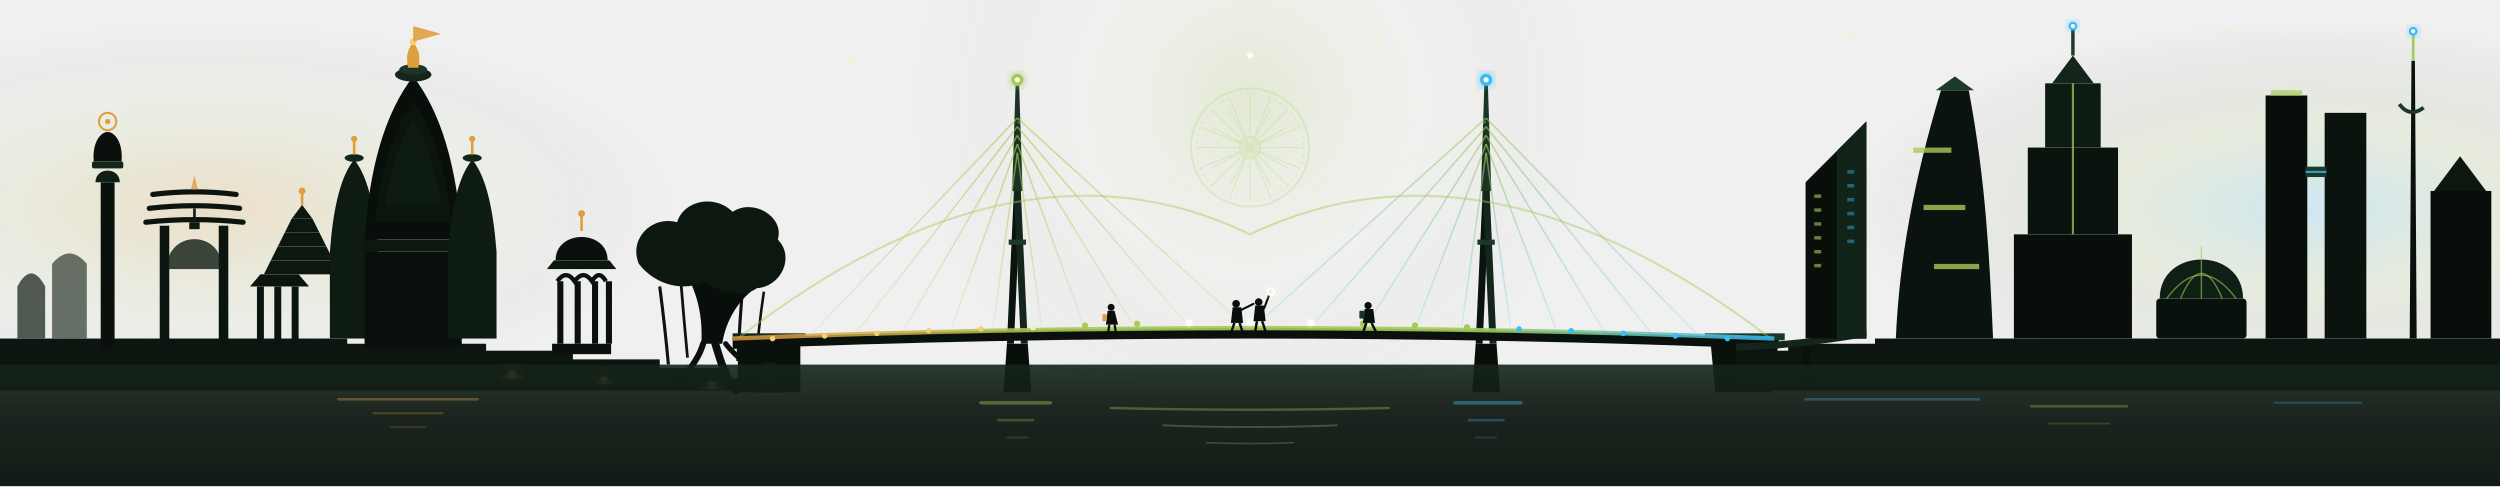
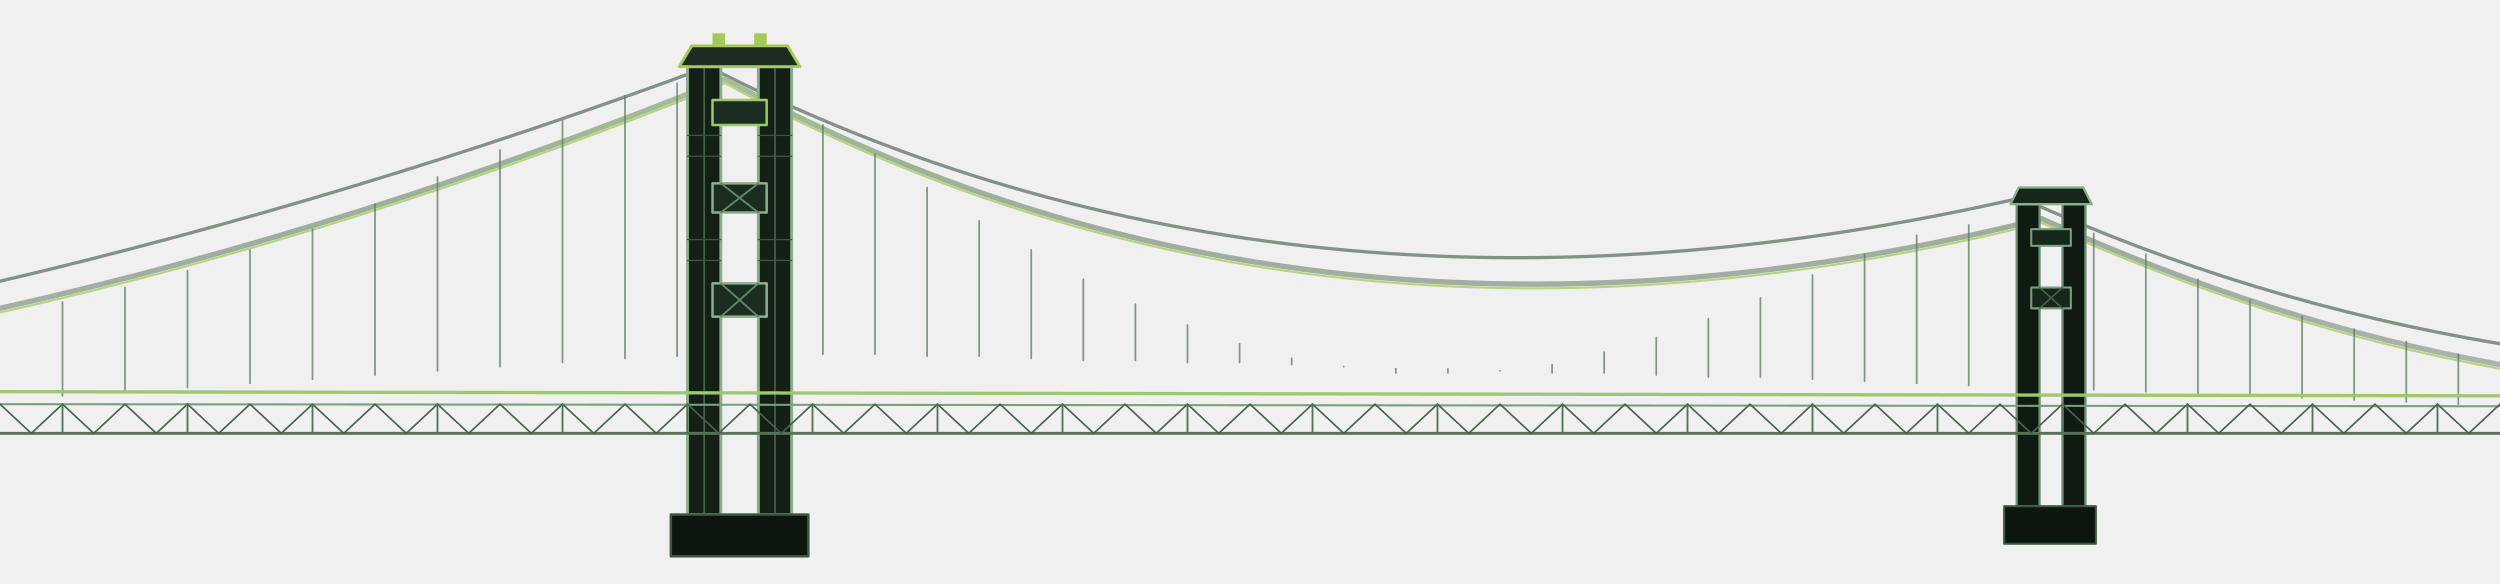
- <svg xmlns="http://www.w3.org/2000/svg" viewBox="0 0 1440 280" width="100%" height="100%" preserveAspectRatio="xMidYMid meet" aria-hidden="true">
+ <svg xmlns="http://www.w3.org/2000/svg" viewBox="0 0 1200 280" width="100%" height="100%" preserveAspectRatio="xMidYMid meet" aria-hidden="true">
  <defs>
-     <radialGradient id="ancientHeritageAura" cx="20%" cy="50%" r="45%">
-       <stop offset="0%" stop-color="#E09F3E" stop-opacity="0.22" />
-       <stop offset="60%" stop-color="#A7C957" stop-opacity="0.06" />
-       <stop offset="100%" stop-color="#111A14" stop-opacity="0" />
-     </radialGradient>
-     <radialGradient id="modernGenerationAura" cx="82%" cy="50%" r="45%">
-       <stop offset="0%" stop-color="#38BDF8" stop-opacity="0.18" />
-       <stop offset="45%" stop-color="#A7C957" stop-opacity="0.12" />
-       <stop offset="100%" stop-color="#111A14" stop-opacity="0" />
-     </radialGradient>
-     <radialGradient id="bridgeCentralAura" cx="50%" cy="40%" r="35%">
-       <stop offset="0%" stop-color="#A7C957" stop-opacity="0.18" />
-       <stop offset="50%" stop-color="#EAF5C7" stop-opacity="0.05" />
-       <stop offset="100%" stop-color="#111A14" stop-opacity="0" />
-     </radialGradient>
-     <linearGradient id="waterSurfaceFade" x1="0" y1="0" x2="0" y2="1">
-       <stop offset="0%" stop-color="#142419" stop-opacity="0.9" />
-       <stop offset="40%" stop-color="#111A14" stop-opacity="0.95" />
-       <stop offset="100%" stop-color="#111A14" stop-opacity="1" />
+     <linearGradient id="bridgeLineGrad" x1="0%" y1="0%" x2="100%" y2="0%">
+       <stop offset="0%" stop-color="#4B6050" stop-opacity="0.5" />
+       <stop offset="25%" stop-color="#8DA685" stop-opacity="0.85" />
+       <stop offset="60%" stop-color="#6F8868" stop-opacity="0.75" />
+       <stop offset="100%" stop-color="#405545" stop-opacity="0.5" />
    </linearGradient>
-     <linearGradient id="bridgeRoadGrad" x1="0%" y1="0%" x2="100%" y2="0%">
-       <stop offset="0%" stop-color="#E09F3E" stop-opacity="0.8" />
-       <stop offset="35%" stop-color="#A7C957" stop-opacity="0.9" />
-       <stop offset="70%" stop-color="#A7C957" stop-opacity="0.9" />
-       <stop offset="100%" stop-color="#38BDF8" stop-opacity="0.85" />
+     <linearGradient id="cableGrad" x1="0%" y1="0%" x2="0%" y2="100%">
+       <stop offset="0%" stop-color="#9EBA90" stop-opacity="0.9" />
+       <stop offset="100%" stop-color="#475C4B" stop-opacity="0.4" />
    </linearGradient>
-     <linearGradient id="cableGradWest" x1="0%" y1="0%" x2="0%" y2="100%">
-       <stop offset="0%" stop-color="#A7C957" stop-opacity="0.75" />
-       <stop offset="100%" stop-color="#A7C957" stop-opacity="0.15" />
-     </linearGradient>
-     <linearGradient id="cableGradEast" x1="0%" y1="0%" x2="0%" y2="100%">
-       <stop offset="0%" stop-color="#A7C957" stop-opacity="0.75" />
-       <stop offset="100%" stop-color="#38BDF8" stop-opacity="0.18" />
-     </linearGradient>
-     <filter id="softGlowAmber" x="-30%" y="-30%" width="160%" height="160%">
-       <feGaussianBlur stdDeviation="3" result="blur" />
-       <feComposite in="SourceGraphic" in2="blur" operator="over" />
-     </filter>
-     <filter id="softGlowGreen" x="-30%" y="-30%" width="160%" height="160%">
-       <feGaussianBlur stdDeviation="3.5" result="blur" />
-       <feComposite in="SourceGraphic" in2="blur" operator="over" />
-     </filter>
  </defs>
-   <rect x="0" y="0" width="600" height="240" fill="url(#ancientHeritageAura)" />
-   <rect x="840" y="0" width="600" height="240" fill="url(#modernGenerationAura)" />
-   <circle cx="720" cy="115" r="280" fill="url(#bridgeCentralAura)" />
-   <g class="bridge-stars" fill="#EAF5C7">
-     <circle cx="85" cy="42" r="1.2" opacity="0.65" />
-     <circle cx="140" cy="28" r="1.5" opacity="0.8" />
-     <circle cx="210" cy="18" r="1" opacity="0.5" />
-     <circle cx="310" cy="45" r="1.3" opacity="0.7" />
-     <circle cx="385" cy="22" r="1" opacity="0.6" />
-     <circle cx="490" cy="35" r="1.4" opacity="0.75" />
-     <circle cx="645" cy="25" r="1" opacity="0.55" />
-     <circle cx="795" cy="22" r="1.5" opacity="0.8" />
-     <circle cx="930" cy="38" r="1.2" opacity="0.65" />
-     <circle cx="1065" cy="20" r="1.4" opacity="0.75" />
-     <circle cx="1190" cy="32" r="1" opacity="0.5" />
-     <circle cx="1285" cy="18" r="1.5" opacity="0.8" />
-     <circle cx="1370" cy="40" r="1.2" opacity="0.6" />
-     <circle cx="720" cy="32" r="1.8" opacity="0.9" fill="#FFF" />
-   </g>
-   <g class="bridge-dharma-chakra" transform="translate(720, 85)" opacity="0.22">
-     <circle cx="0" cy="0" r="34" stroke="#A7C957" stroke-width="1.2" fill="none" />
-     <circle cx="0" cy="0" r="31" stroke="#A7C957" stroke-width="0.75" stroke-dasharray="1.5 2.5" fill="none" />
-     <circle cx="0" cy="0" r="6" stroke="#A7C957" stroke-width="1.2" fill="rgba(167, 201, 87, 0.15)" />
-     <path d="M0,0 L0,-31 M0,0 L0,31 M0,0 L-31,0 M0,0 L31,0              M0,0 L-21.9,-21.9 M0,0 L21.9,21.9 M0,0 L-21.9,21.9 M0,0 L21.9,-21.9              M0,0 L-11.8,-28.6 M0,0 L11.8,28.6 M0,0 L-28.6,-11.8 M0,0 L28.6,11.8              M0,0 L-28.6,11.8 M0,0 L28.6,-11.8 M0,0 L-11.8,28.6 M0,0 L11.8,-28.6              M0,0 L-21.9,-11.8 M0,0 L21.9,11.8 M0,0 L-11.8,-21.9 M0,0 L11.8,21.9              M0,0 L-21.9,11.8 M0,0 L21.9,-11.8 M0,0 L-11.8,21.9 M0,0 L11.8,-21.9" stroke="#A7C957" stroke-width="0.7" />
-   </g>
-   <g class="ancient-roots-silhouette" fill="#0C150F">
-     <path d="M0,225 L450,225 L450,218 L420,218 L420,212 L380,212 L380,207 L330,207 L330,202 L280,202 L280,198 L200,198 L200,195 L0,195 Z" />
-     <path d="M10,195 L10,165 Q18,150 26,165 L26,195 Z" fill="#0E1A12" opacity="0.7" />
-     <path d="M30,195 L30,152 Q40,140 50,152 L50,195 Z" fill="#0E1A12" opacity="0.6" />
-     <rect x="58" y="105" width="8" height="95" fill="#0A110D" />
-     <path d="M55,105 C55,96 69,96 69,105 Z" fill="#0F1F15" />
-     <rect x="53" y="93" width="18" height="4" rx="1" fill="#13261A" />
-     <path d="M54,93 C53,82 58,76 62,76 C66,76 71,82 70,93 Z" fill="#0A110D" />
-     <circle cx="62" cy="70" r="5" stroke="#E09F3E" stroke-width="1.2" fill="none" />
-     <circle cx="62" cy="70" r="1.5" fill="#E09F3E" />
-     <rect x="92" y="130" width="5.5" height="70" fill="#0B140E" />
-     <rect x="126" y="130" width="5.5" height="70" fill="#0B140E" />
-     <path d="M84,128 Q112,125 140,128" stroke="#0B140E" stroke-width="3" stroke-linecap="round" fill="none" />
-     <path d="M86,120 Q112,117 138,120" stroke="#0B140E" stroke-width="3" stroke-linecap="round" fill="none" />
-     <path d="M88,112 Q112,109 136,112" stroke="#0B140E" stroke-width="3" stroke-linecap="round" fill="none" />
-     <path d="M110,109 L112,101 L114,109 Z" fill="#E09F3E" opacity="0.8" />
-     <path d="M96,155 C96,132 128,132 128,155 Z" fill="#0E1B13" opacity="0.8" />
-     <rect x="109" y="128" width="6" height="4" fill="#0E1B13" />
-     <line x1="112" y1="128" x2="112" y2="120" stroke="#0E1B13" stroke-width="1.5" />
-     <rect x="148" y="165" width="4" height="35" fill="#0B140E" />
-     <rect x="158" y="165" width="4" height="35" fill="#0B140E" />
-     <rect x="168" y="165" width="4" height="35" fill="#0B140E" />
-     <path d="M144,165 L178,165 L172,158 L150,158 Z" fill="#0B140E" />
-     <path d="M152,158 L196,158 L192,150 L156,150 Z" fill="#0C1710" />
-     <path d="M156,150 L192,150 L188,142 L160,142 Z" fill="#0C1710" />
-     <path d="M160,142 L188,142 L184,134 L164,134 Z" fill="#0C1710" />
-     <path d="M164,134 L184,134 L180,126 L168,126 Z" fill="#0C1710" />
-     <path d="M168,126 L180,126 L174,118 Z" fill="#0C1710" />
-     <path d="M174,118 L174,110" stroke="#E09F3E" stroke-width="1.5" />
-     <circle cx="174" cy="110" r="2" fill="#E09F3E" />
-     <path d="M190,195 L190,145 Q193,105 204,92 Q215,105 218,145 L218,195 Z" fill="#0E1B13" />
-     <ellipse cx="204" cy="91" rx="5.5" ry="2.2" fill="#13261A" />
-     <path d="M204,89 L204,81" stroke="#E09F3E" stroke-width="1.5" />
-     <circle cx="204" cy="80" r="1.8" fill="#E09F3E" />
-     <rect x="210" y="145" width="56" height="55" fill="#09100B" />
-     <path d="M208,145 L268,145 L266,138 L210,138 Z" fill="#0C1710" />
-     <path d="M210,138 Q214,75 238,44 Q262,75 266,138 Z" fill="#080E0A" />
-     <path d="M216,128 Q220,85 238,58 Q256,85 260,128 Z" fill="#0D1911" opacity="0.6" />
-     <path d="M222,118 Q226,90 238,68 Q250,90 254,118 Z" fill="#112216" opacity="0.5" />
-     <ellipse cx="238" cy="43" rx="10.5" ry="4" fill="#14261B" />
-     <ellipse cx="238" cy="40" rx="8" ry="3" fill="#1C3526" />
-     <path d="M235,39 C234,33 234,30 238,24 C242,30 242,33 241,39 Z" fill="#E09F3E" />
-     <circle cx="238" cy="24" r="2" fill="#F4D06F" />
-     <path d="M238,24 L238,15 L254,19.5 L238,24 Z" fill="#E09F3E" opacity="0.9" />
-     <path d="M258,195 L258,145 Q261,105 272,92 Q283,105 286,145 L286,195 Z" fill="#0E1B13" />
-     <ellipse cx="272" cy="91" rx="5.5" ry="2.2" fill="#13261A" />
-     <path d="M272,89 L272,81" stroke="#E09F3E" stroke-width="1.5" />
-     <circle cx="272" cy="80" r="1.8" fill="#E09F3E" />
-     <rect x="318" y="198" width="34" height="6" fill="#0A110D" />
-     <rect x="321" y="162" width="3.5" height="36" fill="#0A110D" />
-     <rect x="331" y="162" width="3.5" height="36" fill="#0A110D" />
-     <rect x="341" y="162" width="3.5" height="36" fill="#0A110D" />
-     <rect x="349" y="162" width="3.5" height="36" fill="#0A110D" />
-     <path d="M321,162 Q326,155 331,162 Q336,155 341,162 Q345,155 349,162" stroke="#0A110D" stroke-width="2.5" fill="none" />
-     <path d="M315,155 L355,155 L351,150 L319,150 Z" fill="#0C1710" />
-     <path d="M320,150 C320,132 350,132 350,150 Z" fill="#0A110D" />
-     <path d="M335,133 L335,124" stroke="#E09F3E" stroke-width="1.5" />
-     <circle cx="335" cy="123" r="2" fill="#E09F3E" />
-     <path d="M412,198 C415,208 418,218 424,225" stroke="#0A110D" stroke-width="4.5" stroke-linecap="round" fill="none" />
-     <path d="M405,198 C402,208 395,216 388,222" stroke="#0A110D" stroke-width="3.5" stroke-linecap="round" fill="none" />
-     <path d="M418,198 C424,206 435,214 445,220" stroke="#0A110D" stroke-width="3" stroke-linecap="round" fill="none" />
-     <path d="M380,165 Q383,188 385,210" stroke="#0B140E" stroke-width="1.8" fill="none" />
-     <path d="M392,160 Q394,185 396,206" stroke="#0B140E" stroke-width="1.6" fill="none" />
-     <path d="M428,162 Q426,186 425,208" stroke="#0B140E" stroke-width="1.8" fill="none" />
-     <path d="M440,168 Q437,188 435,212" stroke="#0B140E" stroke-width="1.5" fill="none" />
-     <path d="M404,198 C405,178 400,165 392,152 C402,154 414,148 418,138 C420,150 428,158 438,164 C425,172 418,185 416,198 Z" fill="#080E0A" />
-     <path d="M368,152 C362,138 375,124 390,128 C394,115 412,112 422,122 C434,114 452,125 448,138 C458,148 450,165 436,166 C428,172 412,168 406,162 C395,168 378,165 368,152 Z" fill="#0C1710" />
-   </g>
-   <g class="ancient-diyas" filter="url(#softGlowAmber)">
-     <circle cx="295" cy="216" r="2.5" fill="#F4D06F" />
-     <ellipse cx="295" cy="217" rx="6" ry="1.2" fill="#E09F3E" opacity="0.6" />
-     <circle cx="348" cy="219" r="2.2" fill="#F4D06F" />
-     <ellipse cx="348" cy="220" rx="5" ry="1.2" fill="#E09F3E" opacity="0.6" />
-     <circle cx="410" cy="222" r="2.5" fill="#F4D06F" />
-     <ellipse cx="410" cy="223" rx="6" ry="1.2" fill="#E09F3E" opacity="0.6" />
-   </g>
-   <g class="bridge-west-abutment" fill="#0A110D">
-     <rect x="425" y="194" width="36" height="32" rx="2" />
-     <path d="M435,226 L435,212 Q443,205 451,212 L451,226 Z" fill="#111A14" />
-     <rect x="422" y="192" width="42" height="4" fill="#14261B" />
-   </g>
-   <g class="bridge-east-abutment" fill="#0A110D">
-     <polygon points="985,194 1025,194 1020,226 988,226" />
-     <rect x="982" y="192" width="46" height="4" fill="#1D382B" />
-   </g>
-   <g class="bridge-pylon-west">
-     <polygon points="578,226 594,226 592,198 580,198" fill="#080E0A" />
-     <polygon points="580,198 584,198 588,110 584,110" fill="#0A130E" />
-     <polygon points="592,198 588,198 584,110 588,110" fill="#14261B" />
-     <polygon points="583,110 589,110 587,48 585,48" fill="#1A3324" />
-     <rect x="581" y="138" width="10" height="3" fill="#1C3827" />
-     <circle cx="586" cy="46" r="3.5" fill="#A7C957" filter="url(#softGlowGreen)" />
-     <circle cx="586" cy="46" r="1.5" fill="#FFF" />
-     <g stroke="url(#cableGradWest)" stroke-width="0.9" opacity="0.85">
-       <line x1="586" y1="68" x2="465" y2="195" />
-       <line x1="586" y1="73" x2="492" y2="193" />
-       <line x1="586" y1="78" x2="520" y2="191" />
-       <line x1="586" y1="83" x2="548" y2="189" />
-       <line x1="586" y1="88" x2="572" y2="188" />
-       <line x1="586" y1="88" x2="600" y2="188" />
-       <line x1="586" y1="83" x2="624" y2="187" />
-       <line x1="586" y1="78" x2="652" y2="186" />
-       <line x1="586" y1="73" x2="682" y2="185" />
-       <line x1="586" y1="68" x2="714" y2="185" />
+   <g class="suspension-bridge-group" stroke="url(#bridgeLineGrad)" fill="none" stroke-linecap="round" stroke-linejoin="round">
+     <path d="M0,135 Q170,95 340,32 Q620,175 970,95 Q1080,145 1200,165" stroke="#3D5242" stroke-width="1.6" opacity="0.6" />
+     <path d="M0,148 Q170,110 348,38 Q630,192 980,105 Q1090,155 1200,175" stroke="url(#cableGrad)" stroke-width="2.6" />
+     <path d="M0,150 Q170,112 348,40 Q630,194 980,107 Q1090,157 1200,177" stroke="#A7C957" stroke-width="1.0" opacity="0.75" />
+     <g stroke="#5E7862" stroke-width="0.85" opacity="0.75">
+       <line x1="30" y1="145" x2="30" y2="190" />
+       <line x1="60" y1="138" x2="60" y2="188" />
+       <line x1="90" y1="130" x2="90" y2="186" />
+       <line x1="120" y1="120" x2="120" y2="184" />
+       <line x1="150" y1="110" x2="150" y2="182" />
+       <line x1="180" y1="98" x2="180" y2="180" />
+       <line x1="210" y1="85" x2="210" y2="178" />
+       <line x1="240" y1="72" x2="240" y2="176" />
+       <line x1="270" y1="58" x2="270" y2="174" />
+       <line x1="300" y1="46" x2="300" y2="172" />
+       <line x1="325" y1="40" x2="325" y2="171" />
+       <line x1="370" y1="46" x2="370" y2="170" />
+       <line x1="395" y1="60" x2="395" y2="170" />
+       <line x1="420" y1="74" x2="420" y2="170" />
+       <line x1="445" y1="90" x2="445" y2="171" />
+       <line x1="470" y1="106" x2="470" y2="171" />
+       <line x1="495" y1="120" x2="495" y2="172" />
+       <line x1="520" y1="134" x2="520" y2="173" />
+       <line x1="545" y1="146" x2="545" y2="173" />
+       <line x1="570" y1="156" x2="570" y2="174" />
+       <line x1="595" y1="165" x2="595" y2="174" />
+       <line x1="620" y1="172" x2="620" y2="175" />
+       <line x1="645" y1="176" x2="645" y2="176" />
+       <line x1="670" y1="179" x2="670" y2="177" />
+       <line x1="695" y1="179" x2="695" y2="177" />
+       <line x1="720" y1="178" x2="720" y2="178" />
+       <line x1="745" y1="175" x2="745" y2="179" />
+       <line x1="770" y1="169" x2="770" y2="179" />
+       <line x1="795" y1="162" x2="795" y2="180" />
+       <line x1="820" y1="153" x2="820" y2="181" />
+       <line x1="845" y1="143" x2="845" y2="181" />
+       <line x1="870" y1="132" x2="870" y2="182" />
+       <line x1="895" y1="122" x2="895" y2="183" />
+       <line x1="920" y1="113" x2="920" y2="184" />
+       <line x1="945" y1="108" x2="945" y2="185" />
+       <line x1="1005" y1="112" x2="1005" y2="187" />
+       <line x1="1030" y1="122" x2="1030" y2="188" />
+       <line x1="1055" y1="134" x2="1055" y2="189" />
+       <line x1="1080" y1="144" x2="1080" y2="190" />
+       <line x1="1105" y1="152" x2="1105" y2="191" />
+       <line x1="1130" y1="158" x2="1130" y2="192" />
+       <line x1="1155" y1="164" x2="1155" y2="193" />
+       <line x1="1180" y1="170" x2="1180" y2="194" />
    </g>
-   </g>
-   <g class="bridge-pylon-east">
-     <polygon points="848,226 864,226 862,198 850,198" fill="#080E0A" />
-     <polygon points="850,198 854,198 858,110 854,110" fill="#0A130E" />
-     <polygon points="862,198 858,198 854,110 858,110" fill="#14261B" />
-     <polygon points="853,110 859,110 857,48 855,48" fill="#1A3324" />
-     <rect x="851" y="138" width="10" height="3" fill="#1C3827" />
-     <circle cx="856" cy="46" r="3.5" fill="#38BDF8" filter="url(#softGlowGreen)" />
-     <circle cx="856" cy="46" r="1.5" fill="#FFF" />
-     <g stroke="url(#cableGradEast)" stroke-width="0.9" opacity="0.85">
-       <line x1="856" y1="68" x2="726" y2="185" />
-       <line x1="856" y1="73" x2="758" y2="185" />
-       <line x1="856" y1="78" x2="788" y2="186" />
-       <line x1="856" y1="83" x2="816" y2="187" />
-       <line x1="856" y1="88" x2="842" y2="188" />
-       <line x1="856" y1="88" x2="870" y2="188" />
-       <line x1="856" y1="83" x2="896" y2="189" />
-       <line x1="856" y1="78" x2="924" y2="191" />
-       <line x1="856" y1="73" x2="952" y2="193" />
-       <line x1="856" y1="68" x2="980" y2="195" />
+     <g class="tower-left" stroke="#7A9E7F" stroke-width="1.3">
+       <rect x="330" y="32" width="16" height="215" fill="#122016" stroke="#8CAE8E" stroke-width="1.4" />
+       <line x1="338" y1="32" x2="338" y2="247" stroke="#48634B" stroke-width="0.8" />
+       <rect x="364" y="32" width="16" height="215" fill="#122016" stroke="#8CAE8E" stroke-width="1.4" />
+       <line x1="372" y1="32" x2="372" y2="247" stroke="#48634B" stroke-width="0.8" />
+       <rect x="342" y="48" width="26" height="12" fill="#1A2D20" stroke="#9EC86C" stroke-width="1.2" />
+       <rect x="342" y="88" width="26" height="14" fill="#1A2D20" stroke="#8CAE8E" stroke-width="1.2" />
+       <line x1="346" y1="88" x2="364" y2="102" stroke="#66876A" stroke-width="0.9" />
+       <line x1="364" y1="88" x2="346" y2="102" stroke="#66876A" stroke-width="0.9" />
+       <rect x="342" y="136" width="26" height="16" fill="#1A2D20" stroke="#8CAE8E" stroke-width="1.2" />
+       <line x1="346" y1="136" x2="364" y2="152" stroke="#66876A" stroke-width="0.9" />
+       <line x1="364" y1="136" x2="346" y2="152" stroke="#66876A" stroke-width="0.9" />
+       <polygon points="326,32 384,32 378,22 332,22" fill="#1A2D20" stroke="#A7C957" stroke-width="1.4" />
+       <rect x="342" y="16" width="6" height="6" fill="#A7C957" stroke="none" />
+       <rect x="362" y="16" width="6" height="6" fill="#A7C957" stroke="none" />
+       <g stroke="#3D5641" stroke-width="0.6">
+         <line x1="330" y1="65" x2="346" y2="65" />
+         <line x1="330" y1="75" x2="346" y2="75" />
+         <line x1="330" y1="115" x2="346" y2="115" />
+         <line x1="330" y1="125" x2="346" y2="125" />
+         <line x1="364" y1="65" x2="380" y2="65" />
+         <line x1="364" y1="75" x2="380" y2="75" />
+         <line x1="364" y1="115" x2="380" y2="115" />
+         <line x1="364" y1="125" x2="380" y2="125" />
+       </g>
    </g>
-   </g>
-   <path d="M425,195 Q586,70 720,135 Q856,70 1020,195" stroke="#A7C957" stroke-width="1.2" opacity="0.45" fill="none" />
-   <path d="M586,70 Q720,150 856,70" stroke="#EAF5C7" stroke-width="1" opacity="0.3" fill="none" />
-   <path d="M422,195 Q720,183 1022,195 L1022,201 Q720,189 422,201 Z" fill="#0A110D" />
-   <path d="M422,195 Q720,183 1022,195" stroke="url(#bridgeRoadGrad)" stroke-width="2.5" fill="none" />
-   <g class="bridge-deck-lights">
-     <circle cx="445" cy="195" r="1.6" fill="#F4D06F" />
-     <circle cx="475" cy="193.5" r="1.6" fill="#F4D06F" />
-     <circle cx="505" cy="192" r="1.6" fill="#F4D06F" />
-     <circle cx="535" cy="190.5" r="1.6" fill="#F4D06F" />
-     <circle cx="565" cy="189.5" r="1.6" fill="#F4D06F" />
-     <circle cx="595" cy="188.5" r="1.8" fill="#EAF5C7" />
-     <circle cx="625" cy="187.5" r="1.8" fill="#A7C957" />
-     <circle cx="655" cy="186.5" r="1.8" fill="#A7C957" />
-     <circle cx="685" cy="186" r="2" fill="#FFF" filter="url(#softGlowGreen)" />
-     <circle cx="720" cy="185.5" r="2.2" fill="#FFF" filter="url(#softGlowGreen)" />
-     <circle cx="755" cy="186" r="2" fill="#FFF" filter="url(#softGlowGreen)" />
-     <circle cx="785" cy="186.5" r="1.8" fill="#A7C957" />
-     <circle cx="815" cy="187.5" r="1.8" fill="#A7C957" />
-     <circle cx="845" cy="188.5" r="1.8" fill="#A7C957" />
-     <circle cx="875" cy="189.5" r="1.6" fill="#38BDF8" />
-     <circle cx="905" cy="190.5" r="1.6" fill="#38BDF8" />
-     <circle cx="935" cy="192" r="1.6" fill="#38BDF8" />
-     <circle cx="965" cy="193.5" r="1.6" fill="#38BDF8" />
-     <circle cx="995" cy="195" r="1.6" fill="#38BDF8" />
-   </g>
-   <g class="bridge-travelers-youth" fill="#080E0A">
-     <circle cx="640" cy="177" r="2" />
-     <path d="M638,179 L642,179 L644,187 L637,187 Z" />
-     <line x1="639" y1="187" x2="638" y2="193" stroke="#080E0A" stroke-width="1.3" />
-     <line x1="642" y1="187" x2="643" y2="193" stroke="#080E0A" stroke-width="1.3" />
-     <rect x="635" y="181" width="2.5" height="4" fill="#E09F3E" />
-     <circle cx="712" cy="175" r="2.2" />
-     <path d="M710,177 L715,177 L716,186 L709,186 Z" />
-     <line x1="711" y1="186" x2="709" y2="192" stroke="#080E0A" stroke-width="1.4" />
-     <line x1="714" y1="186" x2="716" y2="192" stroke="#080E0A" stroke-width="1.4" />
-     <line x1="714" y1="179" x2="722" y2="175" stroke="#080E0A" stroke-width="1.2" stroke-linecap="round" />
-     <circle cx="725" cy="174" r="2.2" />
-     <path d="M723,176 L728,176 L729,185 L722,185 Z" />
-     <line x1="724" y1="185" x2="723" y2="191" stroke="#080E0A" stroke-width="1.4" />
-     <line x1="727" y1="185" x2="729" y2="191" stroke="#080E0A" stroke-width="1.4" />
-     <line x1="728" y1="178" x2="731" y2="170" stroke="#080E0A" stroke-width="1.2" />
-     <circle cx="732" cy="168" r="2.5" fill="#FFF" filter="url(#softGlowGreen)" />
-     <circle cx="732" cy="168" r="1.2" fill="#EAF5C7" />
-     <circle cx="788" cy="176" r="2.1" />
-     <path d="M786,178 L791,178 L792,186 L785,186 Z" />
-     <rect x="783" y="179" width="3" height="4.5" rx="0.5" fill="#1A3324" />
-     <line x1="787" y1="186" x2="785" y2="192" stroke="#080E0A" stroke-width="1.4" />
-     <line x1="790" y1="186" x2="793" y2="192" stroke="#080E0A" stroke-width="1.4" />
-   </g>
-   <g class="modern-generation-silhouette" fill="#0C150F">
-     <path d="M1000,225 L1440,225 L1440,195 L1080,195 L1080,198 L1030,198 L1030,202 L1000,202 Z" />
-     <path d="M1000,198 Q1035,197 1075,190 L1075,194 Q1035,201 1000,202 Z" fill="#14261B" />
-     <rect x="1038" y="200" width="5" height="24" fill="#0A110D" />
-     <rect x="1042" y="185" width="28" height="5" rx="1.5" fill="#1C3827" />
-     <circle cx="1070" cy="187.5" r="1.2" fill="#38BDF8" />
-     <polygon points="1040,195 1040,105 1075,70 1075,195" fill="#080E0A" />
-     <polygon points="1058,195 1058,87 1075,70 1075,195" fill="#122419" />
-     <g fill="#A7C957" opacity="0.6">
-       <rect x="1045" y="112" width="4" height="2" />
-       <rect x="1045" y="120" width="4" height="2" />
-       <rect x="1045" y="128" width="4" height="2" />
-       <rect x="1045" y="136" width="4" height="2" />
-       <rect x="1045" y="144" width="4" height="2" />
-       <rect x="1045" y="152" width="4" height="2" />
-       <rect x="1064" y="98" width="4" height="2" fill="#38BDF8" opacity="0.7" />
-       <rect x="1064" y="106" width="4" height="2" fill="#38BDF8" opacity="0.7" />
-       <rect x="1064" y="114" width="4" height="2" fill="#38BDF8" opacity="0.7" />
-       <rect x="1064" y="122" width="4" height="2" fill="#38BDF8" opacity="0.7" />
-       <rect x="1064" y="130" width="4" height="2" fill="#38BDF8" opacity="0.7" />
-       <rect x="1064" y="138" width="4" height="2" fill="#38BDF8" opacity="0.7" />
+     <g class="tower-right" stroke="#5E7C62" stroke-width="1.1">
+       <rect x="968" y="98" width="11" height="145" fill="#0F1B12" stroke="#6E9072" stroke-width="1.1" />
+       <rect x="990" y="98" width="11" height="145" fill="#0F1B12" stroke="#6E9072" stroke-width="1.1" />
+       <rect x="975" y="110" width="19" height="8" fill="#15261A" stroke="#7A9E7F" stroke-width="1.0" />
+       <rect x="975" y="138" width="19" height="10" fill="#15261A" stroke="#7A9E7F" stroke-width="1.0" />
+       <line x1="979" y1="138" x2="990" y2="148" stroke="#48634B" stroke-width="0.75" />
+       <line x1="990" y1="138" x2="979" y2="148" stroke="#48634B" stroke-width="0.75" />
+       <polygon points="965,98 1004,98 1000,90 969,90" fill="#15261A" stroke="#8CAE8E" stroke-width="1.1" />
    </g>
-     <path d="M1092,195 C1094,150 1102,105 1118,52 L1134,52 C1144,105 1146,150 1148,195 Z" fill="#0A130E" />
-     <rect x="1102" y="85" width="22" height="3" fill="#A7C957" opacity="0.8" />
-     <rect x="1108" y="118" width="24" height="3" fill="#A7C957" opacity="0.8" />
-     <rect x="1114" y="152" width="26" height="3" fill="#A7C957" opacity="0.8" />
-     <polygon points="1115,52 1137,52 1126,44" fill="#1D3C28" />
-     <rect x="1160" y="135" width="68" height="60" fill="#080E0A" />
-     <rect x="1168" y="85" width="52" height="50" fill="#0A130E" />
-     <rect x="1178" y="48" width="32" height="37" fill="#0E1B13" />
-     <polygon points="1182,48 1206,48 1194,32" fill="#14261B" />
-     <line x1="1194" y1="32" x2="1194" y2="16" stroke="#1D3C28" stroke-width="2" />
-     <circle cx="1194" cy="15" r="2.5" fill="#38BDF8" filter="url(#softGlowGreen)" />
-     <circle cx="1194" cy="15" r="1.2" fill="#FFF" />
-     <line x1="1194" y1="48" x2="1194" y2="135" stroke="#A7C957" stroke-width="1.2" opacity="0.75" />
-     <rect x="1242" y="172" width="52" height="23" rx="2" fill="#09110C" />
-     <path d="M1244,172 C1244,142 1292,142 1292,172 Z" fill="#0F1F15" />
-     <path d="M1248,172 Q1268,145 1288,172" stroke="#A7C957" stroke-width="0.8" opacity="0.6" fill="none" />
-     <path d="M1256,172 Q1268,143 1280,172" stroke="#A7C957" stroke-width="0.8" opacity="0.6" fill="none" />
-     <line x1="1268" y1="142" x2="1268" y2="172" stroke="#A7C957" stroke-width="0.8" opacity="0.6" />
-     <rect x="1305" y="55" width="24" height="140" fill="#080E0A" />
-     <rect x="1339" y="65" width="24" height="130" fill="#0A130E" />
-     <rect x="1328" y="96" width="12" height="6" fill="#1C3827" />
-     <line x1="1328" y1="99" x2="1340" y2="99" stroke="#38BDF8" stroke-width="1.2" opacity="0.8" />
-     <rect x="1308" y="52" width="18" height="3" fill="#A7C957" opacity="0.7" />
-     <polygon points="1388,195 1392,195 1391,35 1389,35" fill="#0A110D" />
-     <line x1="1390" y1="35" x2="1390" y2="18" stroke="#A7C957" stroke-width="1.5" />
-     <circle cx="1390" cy="18" r="2.5" fill="#38BDF8" filter="url(#softGlowGreen)" />
-     <circle cx="1390" cy="18" r="1.2" fill="#FFF" />
-     <path d="M1382,60 Q1388,68 1396,62" stroke="#1C3827" stroke-width="2.2" fill="none" />
-     <rect x="1400" y="110" width="35" height="85" fill="#080E0A" />
-     <polygon points="1402,110 1432,110 1417,90" fill="#0C1710" />
-   </g>
-   <rect x="0" y="210" width="1440" height="70" fill="url(#waterSurfaceFade)" />
-   <g class="bridge-water-reflections" stroke-linecap="round">
-     <line x1="195" y1="230" x2="275" y2="230" stroke="#E09F3E" stroke-width="1.5" opacity="0.35" />
-     <line x1="215" y1="238" x2="255" y2="238" stroke="#E09F3E" stroke-width="1.2" opacity="0.25" />
-     <line x1="225" y1="246" x2="245" y2="246" stroke="#E09F3E" stroke-width="1" opacity="0.18" />
-     <line x1="565" y1="232" x2="605" y2="232" stroke="#A7C957" stroke-width="2" opacity="0.4" />
-     <line x1="575" y1="242" x2="595" y2="242" stroke="#A7C957" stroke-width="1.5" opacity="0.28" />
-     <line x1="580" y1="252" x2="592" y2="252" stroke="#A7C957" stroke-width="1" opacity="0.18" />
-     <path d="M640,235 Q720,237 800,235" stroke="#A7C957" stroke-width="1.4" opacity="0.35" fill="none" />
-     <path d="M670,245 Q720,247 770,245" stroke="#EAF5C7" stroke-width="1.1" opacity="0.22" fill="none" />
-     <path d="M695,255 Q720,256 745,255" stroke="#FFF" stroke-width="0.9" opacity="0.18" fill="none" />
-     <line x1="838" y1="232" x2="876" y2="232" stroke="#38BDF8" stroke-width="2" opacity="0.4" />
-     <line x1="846" y1="242" x2="866" y2="242" stroke="#38BDF8" stroke-width="1.5" opacity="0.28" />
-     <line x1="850" y1="252" x2="862" y2="252" stroke="#38BDF8" stroke-width="1" opacity="0.18" />
-     <line x1="1040" y1="230" x2="1140" y2="230" stroke="#38BDF8" stroke-width="1.5" opacity="0.3" />
-     <line x1="1170" y1="234" x2="1225" y2="234" stroke="#A7C957" stroke-width="1.5" opacity="0.32" />
-     <line x1="1310" y1="232" x2="1360" y2="232" stroke="#38BDF8" stroke-width="1.2" opacity="0.25" />
-     <line x1="1180" y1="244" x2="1215" y2="244" stroke="#A7C957" stroke-width="1" opacity="0.2" />
+     <g class="roadway-deck" stroke="#6E8E72">
+       <line x1="0" y1="188" x2="1200" y2="190" stroke="#9EC86C" stroke-width="1.6" />
+       <line x1="0" y1="194" x2="1200" y2="195" stroke="#7A9E7F" stroke-width="1.0" />
+       <line x1="0" y1="208" x2="1200" y2="208" stroke="#567258" stroke-width="1.4" />
+       <path d="M0,194 L15,208 L30,194 L45,208 L60,194 L75,208 L90,194 L105,208 L120,194 L135,208 L150,194 L165,208 L180,194 L195,208 L210,194 L225,208 L240,194 L255,208 L270,194 L285,208 L300,194 L315,208 L330,194 L345,208 L360,194 L375,208 L390,194 L405,208 L420,194 L435,208 L450,194 L465,208 L480,194 L495,208 L510,194 L525,208 L540,194 L555,208 L570,194 L585,208 L600,194 L615,208 L630,194 L645,208 L660,194 L675,208 L690,194 L705,208 L720,194 L735,208 L750,194 L765,208 L780,194 L795,208 L810,194 L825,208 L840,194 L855,208 L870,194 L885,208 L900,194 L915,208 L930,194 L945,208 L960,194 L975,208 L990,194 L1005,208 L1020,194 L1035,208 L1050,194 L1065,208 L1080,194 L1095,208 L1110,194 L1125,208 L1140,194 L1155,208 L1170,194 L1185,208 L1200,194" stroke="#48604C" stroke-width="0.8" />
+       <g stroke="#567258" stroke-width="0.9">
+         <line x1="30" y1="194" x2="30" y2="208" />
+         <line x1="90" y1="194" x2="90" y2="208" />
+         <line x1="150" y1="194" x2="150" y2="208" />
+         <line x1="210" y1="194" x2="210" y2="208" />
+         <line x1="270" y1="194" x2="270" y2="208" />
+         <line x1="330" y1="194" x2="330" y2="208" />
+         <line x1="390" y1="194" x2="390" y2="208" />
+         <line x1="450" y1="194" x2="450" y2="208" />
+         <line x1="510" y1="194" x2="510" y2="208" />
+         <line x1="570" y1="194" x2="570" y2="208" />
+         <line x1="630" y1="194" x2="630" y2="208" />
+         <line x1="690" y1="194" x2="690" y2="208" />
+         <line x1="750" y1="194" x2="750" y2="208" />
+         <line x1="810" y1="194" x2="810" y2="208" />
+         <line x1="870" y1="194" x2="870" y2="208" />
+         <line x1="930" y1="194" x2="930" y2="208" />
+         <line x1="990" y1="194" x2="990" y2="208" />
+         <line x1="1050" y1="194" x2="1050" y2="208" />
+         <line x1="1110" y1="194" x2="1110" y2="208" />
+         <line x1="1170" y1="194" x2="1170" y2="208" />
+       </g>
+     </g>
+     <rect x="322" y="247" width="66" height="20" fill="#0C150E" stroke="#3D5641" stroke-width="1.2" />
+     <rect x="962" y="243" width="44" height="18" fill="#0C150E" stroke="#3D5641" stroke-width="1.0" />
  </g>
</svg>
